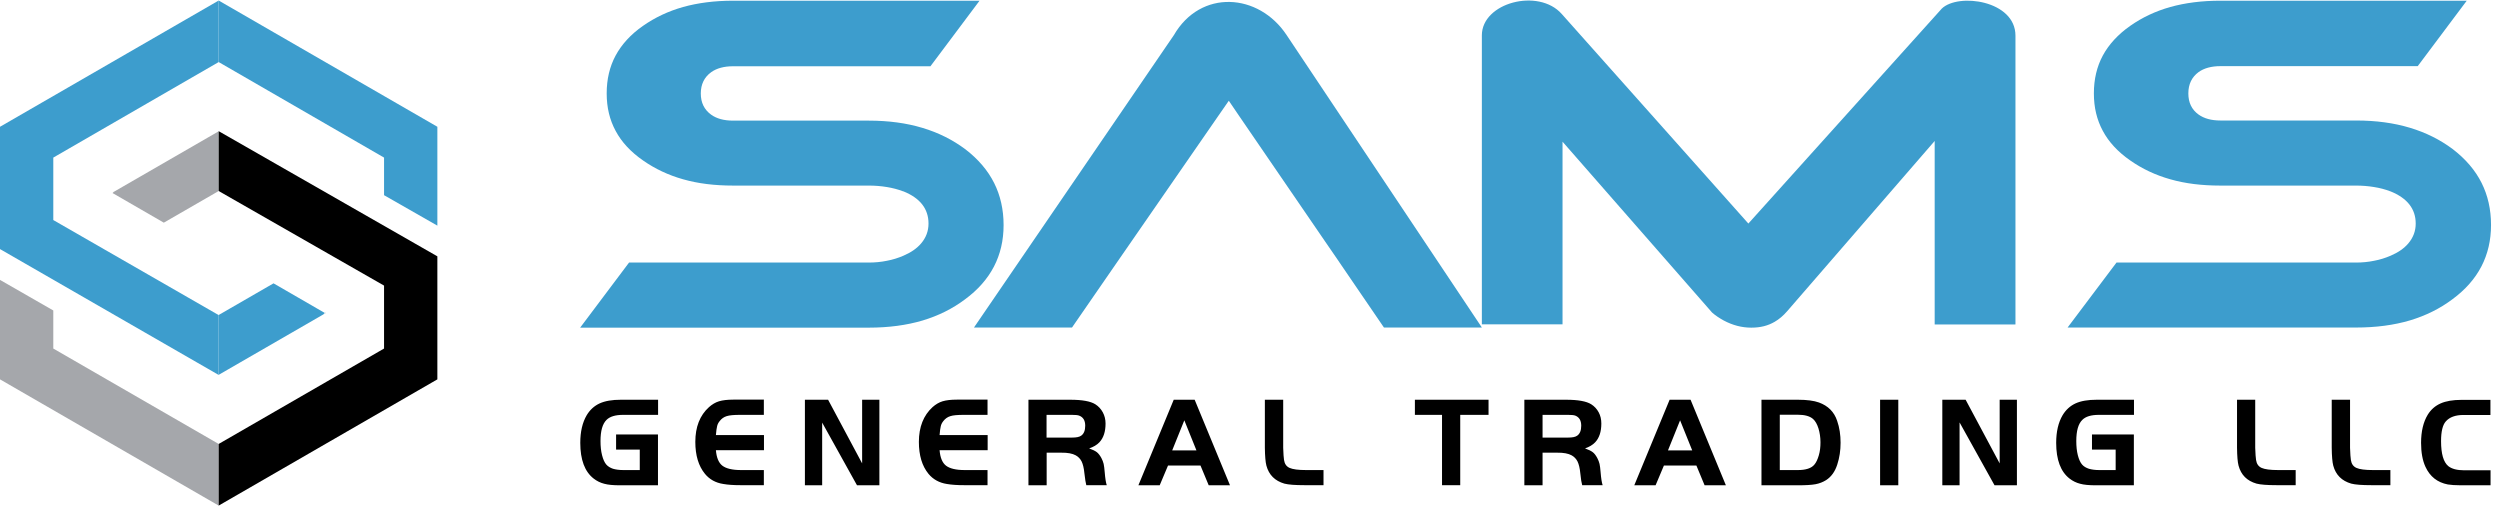
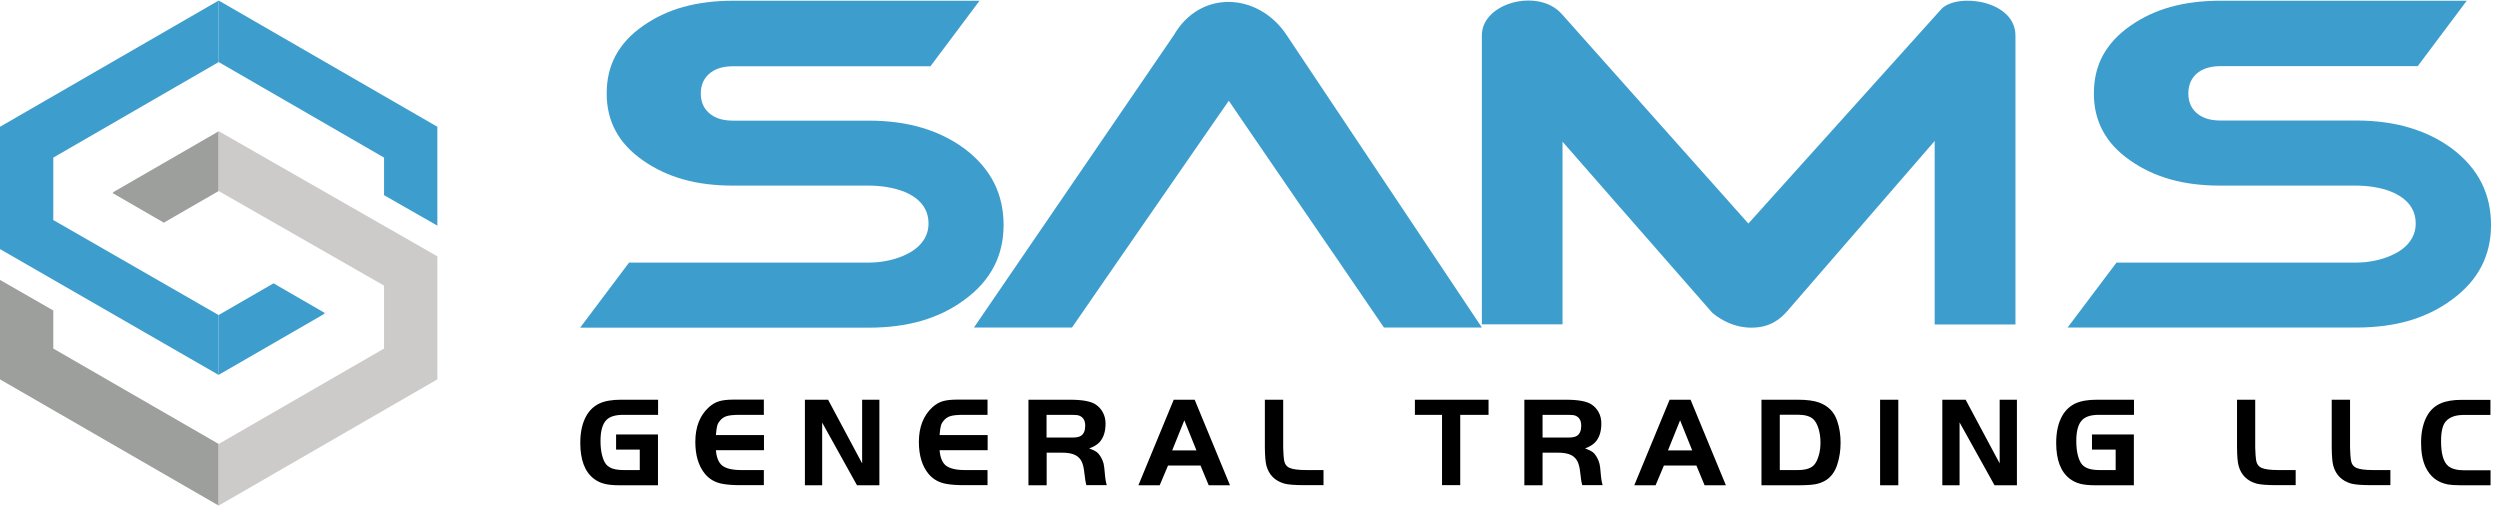
<svg xmlns="http://www.w3.org/2000/svg" width="163" height="33" viewBox="0 0 163 33" fill="none">
-   <path d="M21.208 20.382C21.208 20.382 21.184 20.406 21.177 20.413L21.208 20.429V20.382Z" fill="#414142" />
+   <path d="M21.208 20.383C21.208 20.383 21.184 20.406 21.177 20.414L21.208 20.43V20.383Z" fill="#414142" />
  <path d="M3.475 14.347V10.275L14.258 4.046V0.035L0 8.266V12.346V15.286V16.24L14.258 24.447V20.545L3.475 14.347Z" fill="#3D9DCD" />
  <path d="M14.258 20.545V24.439L21.084 20.499C21.084 20.499 21.146 20.445 21.177 20.406L17.834 18.474L14.258 20.538V20.545ZM14.258 0.035V4.046L25.04 10.275V12.726L28.516 14.712V8.266L14.258 0.035Z" fill="#3D9DCD" />
-   <path d="M3.475 22.725V20.243L0 18.249V24.734L14.258 32.965V28.946L3.475 22.725Z" fill="#A5A7AB" />
-   <path d="M7.431 12.493C7.431 12.493 7.369 12.556 7.338 12.587L10.681 14.518L14.257 12.455V8.561L7.431 12.501V12.493Z" fill="#A5A7AB" />
-   <path d="M28.516 16.713L14.258 8.552V12.454L25.04 18.621V22.725L14.258 28.946V32.965L28.516 24.734V16.713Z" fill="black" />
-   <path d="M40.169 28.328H42.9V31.641H40.417C39.983 31.641 39.641 31.61 39.393 31.54C39.145 31.478 38.912 31.362 38.711 31.206C38.129 30.757 37.834 29.981 37.834 28.872C37.834 28.15 37.974 27.545 38.253 27.072C38.462 26.723 38.742 26.467 39.091 26.304C39.447 26.141 39.905 26.063 40.479 26.063H42.907V27.049H40.619C40.13 27.049 39.766 27.157 39.548 27.374C39.285 27.63 39.153 28.088 39.153 28.755C39.153 29.096 39.184 29.407 39.254 29.678C39.323 29.95 39.416 30.159 39.533 30.291C39.641 30.415 39.789 30.501 39.967 30.563C40.153 30.617 40.378 30.648 40.65 30.648H41.713V29.314H40.169V28.328ZM49.803 26.063V27.049H48.26C47.856 27.049 47.562 27.072 47.375 27.134C47.197 27.188 47.042 27.297 46.918 27.46C46.832 27.568 46.778 27.677 46.755 27.793C46.724 27.902 46.7 28.096 46.677 28.367H49.811V29.352H46.677C46.716 29.833 46.856 30.175 47.096 30.361C47.337 30.547 47.74 30.648 48.314 30.648H49.803V31.633H48.26C47.841 31.633 47.468 31.61 47.158 31.555C46.654 31.478 46.258 31.253 45.964 30.896C45.545 30.384 45.335 29.694 45.335 28.809C45.335 27.84 45.63 27.08 46.227 26.544C46.429 26.366 46.646 26.234 46.879 26.164C47.112 26.094 47.422 26.056 47.81 26.056H49.811L49.803 26.063ZM53.605 27.553V31.641H52.48V26.063H53.992L56.211 30.213V26.063H57.336V31.641H55.877L53.605 27.553ZM64.387 26.063V27.049H62.843C62.44 27.049 62.145 27.072 61.959 27.134C61.781 27.188 61.625 27.297 61.501 27.46C61.416 27.568 61.362 27.677 61.338 27.793C61.307 27.902 61.284 28.096 61.261 28.367H64.395V29.352H61.261C61.3 29.833 61.439 30.175 61.68 30.361C61.92 30.547 62.324 30.648 62.898 30.648H64.387V31.633H62.843C62.424 31.633 62.052 31.61 61.734 31.555C61.238 31.478 60.834 31.253 60.539 30.896C60.12 30.384 59.911 29.694 59.911 28.809C59.911 27.84 60.214 27.08 60.803 26.544C61.005 26.366 61.222 26.234 61.455 26.164C61.688 26.094 61.998 26.056 62.386 26.056H64.387V26.063ZM68.242 29.515V31.641H67.055V26.063H69.778C70.562 26.063 71.105 26.164 71.415 26.358C71.624 26.49 71.787 26.669 71.904 26.886C72.02 27.103 72.082 27.343 72.082 27.615C72.082 28.142 71.95 28.553 71.679 28.84C71.516 29.011 71.291 29.143 71.012 29.236C71.229 29.314 71.392 29.391 71.508 29.477C71.617 29.562 71.718 29.694 71.811 29.864C71.88 29.996 71.927 30.12 71.958 30.245C71.981 30.369 72.012 30.555 72.028 30.795C72.059 31.191 72.106 31.478 72.16 31.633H70.826C70.787 31.501 70.748 31.238 70.701 30.842C70.67 30.516 70.608 30.268 70.523 30.089C70.438 29.919 70.306 29.779 70.135 29.686C69.926 29.57 69.608 29.508 69.197 29.515H68.242ZM68.242 28.53H69.902C70.182 28.53 70.376 28.491 70.492 28.406C70.67 28.282 70.756 28.065 70.756 27.755C70.756 27.413 70.624 27.196 70.352 27.095C70.259 27.064 70.112 27.049 69.895 27.049H68.235V28.53H68.242ZM74.223 31.641L76.527 26.063H77.892L80.196 31.641H78.808L78.272 30.353H76.155L75.612 31.641H74.223ZM77.218 27.405L76.426 29.368H78.009L77.218 27.405ZM82.477 26.063H83.664V29.197C83.679 29.593 83.695 29.857 83.718 29.989C83.757 30.245 83.873 30.415 84.083 30.508C84.292 30.601 84.649 30.648 85.161 30.648H86.293V31.633H85.037C84.447 31.633 84.013 31.602 83.741 31.532C83.129 31.354 82.733 30.966 82.57 30.361C82.508 30.128 82.477 29.74 82.469 29.19V26.056L82.477 26.063ZM94.02 27.049H92.251V26.063H97.053V27.049H95.207V31.633H94.02V27.049ZM100.575 29.515V31.641H99.388V26.063H102.11C102.894 26.063 103.437 26.164 103.747 26.358C103.957 26.49 104.12 26.669 104.236 26.886C104.352 27.103 104.407 27.343 104.407 27.615C104.407 28.142 104.275 28.553 104.003 28.84C103.84 29.011 103.615 29.143 103.344 29.236C103.561 29.314 103.724 29.391 103.84 29.477C103.957 29.562 104.05 29.694 104.143 29.864C104.213 29.996 104.259 30.12 104.29 30.245C104.314 30.369 104.345 30.555 104.36 30.795C104.391 31.191 104.438 31.478 104.492 31.633H103.158C103.119 31.501 103.072 31.238 103.034 30.842C103.003 30.516 102.94 30.268 102.855 30.089C102.77 29.919 102.638 29.779 102.467 29.686C102.258 29.57 101.94 29.508 101.529 29.515H100.575ZM100.575 28.53H102.242C102.522 28.53 102.716 28.491 102.832 28.406C103.01 28.282 103.096 28.065 103.096 27.755C103.096 27.413 102.964 27.196 102.7 27.095C102.607 27.064 102.452 27.049 102.242 27.049H100.575V28.53ZM106.555 31.641L108.859 26.063H110.225L112.528 31.641H111.14L110.605 30.353H108.487L107.944 31.641H106.555ZM109.542 27.405L108.751 29.368H110.333L109.542 27.405ZM114.856 26.063H117.222C117.811 26.063 118.269 26.125 118.595 26.242C119.192 26.459 119.588 26.855 119.781 27.436C119.937 27.879 120.006 28.36 120.006 28.864C120.006 29.368 119.937 29.841 119.789 30.291C119.642 30.749 119.401 31.082 119.068 31.3C118.858 31.431 118.626 31.524 118.37 31.571C118.114 31.618 117.734 31.641 117.214 31.641H114.848V26.063H114.856ZM116.042 27.049V30.648H117.222C117.734 30.648 118.098 30.532 118.292 30.299C118.416 30.159 118.509 29.95 118.587 29.686C118.664 29.422 118.695 29.143 118.695 28.84C118.695 28.515 118.649 28.212 118.564 27.933C118.478 27.661 118.362 27.452 118.214 27.32C118.005 27.134 117.671 27.041 117.222 27.041H116.042V27.049ZM122.582 26.063H123.769V31.641H122.582V26.063ZM127.764 27.553V31.641H126.639V26.063H128.159L130.378 30.213V26.063H131.503V31.641H130.044L127.771 27.553H127.764ZM136.397 28.328H139.128V31.641H136.646C136.211 31.641 135.87 31.61 135.622 31.54C135.374 31.478 135.141 31.362 134.939 31.206C134.357 30.757 134.063 29.981 134.063 28.872C134.063 28.15 134.202 27.545 134.481 27.072C134.691 26.723 134.97 26.467 135.319 26.304C135.676 26.141 136.134 26.063 136.708 26.063H139.136V27.049H136.84C136.343 27.049 135.986 27.157 135.769 27.374C135.505 27.63 135.374 28.088 135.374 28.755C135.374 29.096 135.405 29.407 135.474 29.678C135.544 29.95 135.637 30.159 135.754 30.291C135.862 30.415 136.01 30.501 136.196 30.563C136.382 30.617 136.607 30.648 136.878 30.648H137.941V29.314H136.397V28.328ZM145.854 26.063H147.04V29.197C147.056 29.593 147.071 29.857 147.095 29.989C147.133 30.245 147.25 30.415 147.459 30.508C147.669 30.601 148.026 30.648 148.545 30.648H149.678V31.633H148.421C147.832 31.633 147.397 31.602 147.126 31.532C146.505 31.354 146.117 30.966 145.954 30.361C145.892 30.128 145.861 29.74 145.854 29.19V26.056V26.063ZM152.036 26.063H153.223V29.197C153.238 29.593 153.254 29.857 153.277 29.989C153.316 30.245 153.432 30.415 153.642 30.508C153.844 30.601 154.208 30.648 154.72 30.648H155.853V31.633H154.596C154.006 31.633 153.572 31.602 153.3 31.532C152.688 31.354 152.292 30.966 152.129 30.361C152.067 30.128 152.036 29.74 152.028 29.19V26.056L152.036 26.063ZM162.384 30.656V31.641H160.445C160.08 31.641 159.793 31.618 159.599 31.587C158.917 31.455 158.436 31.075 158.141 30.439C157.947 30.02 157.854 29.492 157.854 28.872C157.854 28.127 158.001 27.514 158.288 27.041C158.498 26.7 158.777 26.459 159.126 26.304C159.475 26.149 159.933 26.071 160.491 26.071H162.376V27.056H160.623C160.096 27.056 159.708 27.196 159.46 27.483C159.258 27.716 159.157 28.142 159.157 28.763C159.157 29.585 159.312 30.128 159.63 30.392C159.855 30.57 160.197 30.663 160.67 30.663H162.376L162.384 30.656Z" fill="black" />
-   <path fill-rule="evenodd" clip-rule="evenodd" d="M60.671 4.312L63.867 0.046H47.794C46.6 0.046 45.514 0.185 44.536 0.457C43.574 0.728 42.706 1.139 41.93 1.682C41.123 2.241 40.533 2.893 40.138 3.622C39.75 4.343 39.556 5.165 39.556 6.089C39.556 7.012 39.75 7.811 40.138 8.532C40.526 9.261 41.123 9.905 41.93 10.464C42.706 11.007 43.574 11.418 44.536 11.689C45.514 11.969 46.6 12.1 47.794 12.1H56.638C57.041 12.1 57.437 12.131 57.817 12.194C58.197 12.255 58.553 12.349 58.879 12.473H58.895C59.996 12.915 60.539 13.621 60.539 14.575C60.539 15.064 60.377 15.498 60.051 15.878C59.779 16.196 59.399 16.46 58.91 16.669C58.569 16.817 58.204 16.933 57.824 17.003C57.444 17.081 57.049 17.119 56.638 17.119H41.014L37.826 21.363H56.638C57.933 21.363 59.104 21.207 60.151 20.897C61.183 20.587 62.106 20.129 62.921 19.516C64.596 18.283 65.434 16.669 65.434 14.676C65.434 13.66 65.225 12.744 64.821 11.938C64.41 11.115 63.782 10.378 62.944 9.734C62.114 9.114 61.183 8.648 60.144 8.338C59.089 8.02 57.925 7.865 56.638 7.865H47.794C47.197 7.865 46.724 7.733 46.367 7.477C45.917 7.151 45.692 6.694 45.692 6.096C45.692 5.499 45.917 5.034 46.367 4.708C46.724 4.452 47.205 4.32 47.794 4.32H60.671V4.312Z" fill="#3D9DCD" />
+   <path d="M3.475 22.726V20.244L0 18.25V24.735L14.258 32.965V28.947L3.475 22.726Z" fill="#9C9F9C" />
+   <path d="M7.431 12.493C7.431 12.493 7.369 12.556 7.338 12.587L10.681 14.518L14.257 12.455V8.561L7.431 12.501V12.493Z" fill="#9C9F9C" />
+   <path d="M28.516 16.713L14.258 8.553V12.455L25.04 18.622V22.725L14.258 28.947V32.965L28.516 24.734V16.713Z" fill="#CDCACA" />
+   <path d="M40.169 28.328H42.9V31.64H40.417C39.983 31.64 39.641 31.609 39.393 31.539C39.145 31.477 38.912 31.361 38.711 31.206C38.129 30.756 37.834 29.98 37.834 28.871C37.834 28.149 37.974 27.544 38.253 27.071C38.462 26.722 38.742 26.466 39.091 26.303C39.447 26.14 39.905 26.062 40.479 26.062H42.907V27.048H40.619C40.13 27.048 39.766 27.156 39.548 27.373C39.285 27.629 39.153 28.087 39.153 28.754C39.153 29.096 39.184 29.406 39.254 29.677C39.323 29.949 39.416 30.158 39.533 30.29C39.641 30.414 39.789 30.5 39.967 30.562C40.153 30.616 40.378 30.647 40.65 30.647H41.713V29.313H40.169V28.328ZM49.803 26.062V27.048H48.26C47.856 27.048 47.562 27.071 47.375 27.133C47.197 27.187 47.042 27.296 46.918 27.459C46.832 27.567 46.778 27.676 46.755 27.792C46.724 27.901 46.7 28.095 46.677 28.366H49.811V29.352H46.677C46.716 29.832 46.856 30.174 47.096 30.36C47.337 30.546 47.74 30.647 48.314 30.647H49.803V31.632H48.26C47.841 31.632 47.468 31.609 47.158 31.555C46.654 31.477 46.258 31.252 45.964 30.895C45.545 30.383 45.335 29.693 45.335 28.808C45.335 27.839 45.63 27.079 46.227 26.543C46.429 26.365 46.646 26.233 46.879 26.163C47.112 26.093 47.422 26.055 47.81 26.055H49.811L49.803 26.062ZM53.605 27.552V31.64H52.48V26.062H53.992L56.211 30.213V26.062H57.336V31.64H55.877L53.605 27.552ZM64.387 26.062V27.048H62.843C62.44 27.048 62.145 27.071 61.959 27.133C61.781 27.187 61.625 27.296 61.501 27.459C61.416 27.567 61.362 27.676 61.338 27.792C61.307 27.901 61.284 28.095 61.261 28.366H64.395V29.352H61.261C61.3 29.832 61.439 30.174 61.68 30.36C61.92 30.546 62.324 30.647 62.898 30.647H64.387V31.632H62.843C62.424 31.632 62.052 31.609 61.734 31.555C61.238 31.477 60.834 31.252 60.539 30.895C60.12 30.383 59.911 29.693 59.911 28.808C59.911 27.839 60.214 27.079 60.803 26.543C61.005 26.365 61.222 26.233 61.455 26.163C61.688 26.093 61.998 26.055 62.386 26.055H64.387V26.062ZM68.242 29.514V31.64H67.055V26.062H69.778C70.562 26.062 71.105 26.163 71.415 26.357C71.624 26.489 71.787 26.668 71.904 26.885C72.02 27.102 72.082 27.342 72.082 27.614C72.082 28.141 71.95 28.552 71.679 28.84C71.516 29.01 71.291 29.142 71.012 29.235C71.229 29.313 71.392 29.39 71.508 29.476C71.617 29.561 71.718 29.693 71.811 29.863C71.88 29.995 71.927 30.119 71.958 30.244C71.981 30.368 72.012 30.554 72.028 30.794C72.059 31.19 72.106 31.477 72.16 31.632H70.826C70.787 31.5 70.748 31.236 70.701 30.841C70.67 30.515 70.608 30.267 70.523 30.088C70.438 29.918 70.306 29.778 70.135 29.685C69.926 29.569 69.608 29.507 69.197 29.514H68.242ZM68.242 28.529H69.902C70.182 28.529 70.376 28.491 70.492 28.405C70.67 28.281 70.756 28.064 70.756 27.753C70.756 27.412 70.624 27.195 70.352 27.094C70.259 27.063 70.112 27.048 69.895 27.048H68.235V28.529H68.242ZM74.223 31.64L76.527 26.062H77.892L80.196 31.64H78.808L78.272 30.352H76.155L75.612 31.64H74.223ZM77.218 27.404L76.426 29.367H78.009L77.218 27.404ZM82.477 26.062H83.664V29.196C83.679 29.592 83.695 29.856 83.718 29.988C83.757 30.244 83.873 30.414 84.083 30.507C84.292 30.6 84.649 30.647 85.161 30.647H86.293V31.632H85.037C84.447 31.632 84.013 31.601 83.741 31.531C83.129 31.353 82.733 30.965 82.57 30.36C82.508 30.127 82.477 29.739 82.469 29.189V26.055L82.477 26.062ZM94.02 27.048H92.251V26.062H97.053V27.048H95.207V31.632H94.02V27.048ZM100.575 29.514V31.64H99.388V26.062H102.11C102.894 26.062 103.437 26.163 103.747 26.357C103.957 26.489 104.12 26.668 104.236 26.885C104.352 27.102 104.407 27.342 104.407 27.614C104.407 28.141 104.275 28.552 104.003 28.84C103.84 29.01 103.615 29.142 103.344 29.235C103.561 29.313 103.724 29.39 103.84 29.476C103.957 29.561 104.05 29.693 104.143 29.863C104.213 29.995 104.259 30.119 104.29 30.244C104.314 30.368 104.345 30.554 104.36 30.794C104.391 31.19 104.438 31.477 104.492 31.632H103.158C103.119 31.5 103.072 31.236 103.034 30.841C103.003 30.515 102.94 30.267 102.855 30.088C102.77 29.918 102.638 29.778 102.467 29.685C102.258 29.569 101.94 29.507 101.529 29.514H100.575ZM100.575 28.529H102.242C102.522 28.529 102.716 28.491 102.832 28.405C103.01 28.281 103.096 28.064 103.096 27.753C103.096 27.412 102.964 27.195 102.7 27.094C102.607 27.063 102.452 27.048 102.242 27.048H100.575V28.529ZM106.555 31.64L108.859 26.062H110.225L112.528 31.64H111.14L110.605 30.352H108.487L107.944 31.64H106.555ZM109.542 27.404L108.751 29.367H110.333L109.542 27.404ZM114.856 26.062H117.222C117.811 26.062 118.269 26.125 118.595 26.241C119.192 26.458 119.588 26.854 119.781 27.436C119.937 27.878 120.006 28.359 120.006 28.863C120.006 29.367 119.937 29.84 119.789 30.29C119.642 30.748 119.401 31.081 119.068 31.299C118.858 31.43 118.626 31.523 118.37 31.57C118.114 31.617 117.734 31.64 117.214 31.64H114.848V26.062H114.856ZM116.042 27.048V30.647H117.222C117.734 30.647 118.098 30.531 118.292 30.298C118.416 30.158 118.509 29.949 118.587 29.685C118.664 29.421 118.695 29.142 118.695 28.84C118.695 28.514 118.649 28.211 118.564 27.932C118.478 27.66 118.362 27.451 118.214 27.319C118.005 27.133 117.671 27.04 117.222 27.04H116.042V27.048ZM122.582 26.062H123.769V31.64H122.582V26.062ZM127.764 27.552V31.64H126.639V26.062H128.159L130.378 30.213V26.062H131.503V31.64H130.044L127.771 27.552H127.764ZM136.397 28.328H139.128V31.64H136.646C136.211 31.64 135.87 31.609 135.622 31.539C135.374 31.477 135.141 31.361 134.939 31.206C134.357 30.756 134.063 29.98 134.063 28.871C134.063 28.149 134.202 27.544 134.481 27.071C134.691 26.722 134.97 26.466 135.319 26.303C135.676 26.14 136.134 26.062 136.708 26.062H139.136V27.048H136.84C136.343 27.048 135.986 27.156 135.769 27.373C135.505 27.629 135.374 28.087 135.374 28.754C135.374 29.096 135.405 29.406 135.474 29.677C135.544 29.949 135.637 30.158 135.754 30.29C135.862 30.414 136.01 30.5 136.196 30.562C136.382 30.616 136.607 30.647 136.878 30.647H137.941V29.313H136.397V28.328ZM145.854 26.062H147.04V29.196C147.056 29.592 147.071 29.856 147.095 29.988C147.133 30.244 147.25 30.414 147.459 30.507C147.669 30.6 148.026 30.647 148.545 30.647H149.678V31.632H148.421C147.832 31.632 147.397 31.601 147.126 31.531C146.505 31.353 146.117 30.965 145.954 30.36C145.892 30.127 145.861 29.739 145.854 29.189V26.055V26.062ZM152.036 26.062H153.223V29.196C153.238 29.592 153.254 29.856 153.277 29.988C153.316 30.244 153.432 30.414 153.642 30.507C153.844 30.6 154.208 30.647 154.72 30.647H155.853V31.632H154.596C154.006 31.632 153.572 31.601 153.3 31.531C152.688 31.353 152.292 30.965 152.129 30.36C152.067 30.127 152.036 29.739 152.028 29.189V26.055L152.036 26.062ZM162.384 30.655V31.64H160.445C160.08 31.64 159.793 31.617 159.599 31.586C158.917 31.454 158.436 31.074 158.141 30.438C157.947 30.019 157.854 29.491 157.854 28.871C157.854 28.126 158.001 27.513 158.288 27.04C158.498 26.698 158.777 26.458 159.126 26.303C159.475 26.148 159.933 26.07 160.491 26.07H162.376V27.055H160.623C160.096 27.055 159.708 27.195 159.46 27.482C159.258 27.715 159.157 28.141 159.157 28.762C159.157 29.584 159.312 30.127 159.63 30.391C159.855 30.569 160.197 30.663 160.67 30.663H162.376L162.384 30.655Z" fill="black" />
+   <path fill-rule="evenodd" clip-rule="evenodd" d="M60.671 4.313L63.867 0.047H47.794C46.6 0.047 45.514 0.187 44.536 0.458C43.574 0.73 42.706 1.141 41.93 1.684C41.123 2.242 40.533 2.894 40.138 3.623C39.75 4.344 39.556 5.167 39.556 6.09C39.556 7.013 39.75 7.812 40.138 8.533C40.526 9.262 41.123 9.906 41.93 10.465C42.706 11.008 43.574 11.419 44.536 11.691C45.514 11.97 46.6 12.102 47.794 12.102H56.638C57.041 12.102 57.437 12.133 57.817 12.195C58.197 12.257 58.553 12.35 58.879 12.474H58.895C59.996 12.916 60.539 13.622 60.539 14.576C60.539 15.065 60.377 15.499 60.051 15.879C59.779 16.197 59.399 16.461 58.91 16.671C58.569 16.818 58.204 16.934 57.824 17.004C57.444 17.082 57.049 17.121 56.638 17.121H41.014L37.826 21.364H56.638C57.933 21.364 59.104 21.209 60.151 20.898C61.183 20.588 62.106 20.13 62.921 19.517C64.596 18.284 65.434 16.671 65.434 14.677C65.434 13.661 65.225 12.745 64.821 11.939C64.41 11.117 63.782 10.38 62.944 9.736C62.114 9.115 61.183 8.65 60.144 8.339C59.089 8.021 57.925 7.866 56.638 7.866H47.794C47.197 7.866 46.724 7.734 46.367 7.478C45.917 7.152 45.692 6.695 45.692 6.098C45.692 5.5 45.917 5.035 46.367 4.709C46.724 4.453 47.205 4.321 47.794 4.321H60.671V4.313Z" fill="#3D9DCD" />
  <path fill-rule="evenodd" clip-rule="evenodd" d="M131.408 21.145V2.326C131.408 0.022 127.677 -0.474 126.607 0.558L113.993 14.575L101.822 0.907C100.302 -0.8 96.617 0.177 96.617 2.303V21.145H101.877V9.238L111.627 20.377C111.837 20.564 112.093 20.734 112.388 20.897C112.969 21.207 113.567 21.363 114.18 21.363C114.792 21.363 115.266 21.238 115.708 20.982C116.003 20.812 116.274 20.579 116.522 20.292L126.141 9.191V21.153H131.401L131.408 21.145Z" fill="#3D9DCD" />
-   <path fill-rule="evenodd" clip-rule="evenodd" d="M157.636 4.312L160.832 0.046H144.759C143.565 0.046 142.479 0.185 141.501 0.457C140.539 0.728 139.67 1.139 138.895 1.682C138.096 2.241 137.498 2.893 137.103 3.622C136.715 4.343 136.521 5.165 136.521 6.089C136.521 7.012 136.715 7.811 137.103 8.532C137.491 9.261 138.088 9.905 138.895 10.464C139.67 11.007 140.539 11.418 141.501 11.689C142.479 11.969 143.565 12.1 144.759 12.1H153.602C154.006 12.1 154.401 12.131 154.782 12.194C155.169 12.255 155.526 12.349 155.844 12.473H155.852C156.954 12.915 157.504 13.621 157.504 14.575C157.504 15.064 157.341 15.498 157.016 15.878C156.744 16.196 156.364 16.46 155.875 16.669C155.534 16.817 155.169 16.933 154.789 17.003C154.409 17.081 154.014 17.119 153.61 17.119H137.995L134.807 21.355H153.618C154.913 21.355 156.085 21.2 157.132 20.889C158.164 20.579 159.087 20.121 159.901 19.509C161.577 18.275 162.415 16.662 162.415 14.668C162.415 13.652 162.205 12.736 161.802 11.93C161.391 11.107 160.762 10.37 159.925 9.727C159.095 9.106 158.164 8.641 157.124 8.33C156.069 8.012 154.906 7.857 153.618 7.857H144.775C144.177 7.857 143.704 7.725 143.347 7.469C142.897 7.144 142.68 6.686 142.68 6.089C142.68 5.491 142.905 5.026 143.347 4.7C143.704 4.444 144.185 4.312 144.775 4.312H157.652H157.636Z" fill="#3D9DCD" />
-   <path fill-rule="evenodd" clip-rule="evenodd" d="M87.332 17.104L86.409 15.762L80.762 7.516L80.118 6.569L79.466 7.508L72.834 17.096L69.894 21.355H63.502L76.534 2.295C78.279 -0.722 82.065 -0.466 83.888 2.287L96.618 21.355H90.233L87.324 17.096L87.332 17.104Z" fill="#3D9DCD" />
+   <path fill-rule="evenodd" clip-rule="evenodd" d="M157.636 4.313L160.832 0.047H144.759C143.565 0.047 142.479 0.187 141.501 0.458C140.539 0.73 139.67 1.141 138.895 1.684C138.096 2.242 137.498 2.894 137.103 3.623C136.715 4.344 136.521 5.167 136.521 6.09C136.521 7.013 136.715 7.812 137.103 8.533C137.491 9.262 138.088 9.906 138.895 10.465C139.67 11.008 140.539 11.419 141.501 11.691C142.479 11.97 143.565 12.102 144.759 12.102H153.602C154.006 12.102 154.401 12.133 154.782 12.195C155.169 12.257 155.526 12.35 155.844 12.474H155.852C156.954 12.916 157.504 13.622 157.504 14.576C157.504 15.065 157.341 15.499 157.016 15.879C156.744 16.197 156.364 16.461 155.875 16.671C155.534 16.818 155.169 16.934 154.789 17.004C154.409 17.082 154.014 17.121 153.61 17.121H137.995L134.807 21.356H153.618C154.913 21.356 156.085 21.201 157.132 20.891C158.164 20.58 159.087 20.123 159.901 19.51C161.577 18.276 162.415 16.663 162.415 14.669C162.415 13.653 162.205 12.738 161.802 11.931C161.391 11.109 160.762 10.372 159.925 9.728C159.095 9.107 158.164 8.642 157.124 8.332C156.069 8.014 154.906 7.858 153.618 7.858H144.775C144.177 7.858 143.704 7.727 143.347 7.471C142.897 7.145 142.68 6.687 142.68 6.09C142.68 5.492 142.905 5.027 143.347 4.701C143.704 4.445 144.185 4.313 144.775 4.313H157.652H157.636Z" fill="#3D9DCD" />
+   <path fill-rule="evenodd" clip-rule="evenodd" d="M87.332 17.103L86.409 15.761L80.762 7.515L80.118 6.568L79.466 7.507L72.834 17.095L69.894 21.354H63.502L76.534 2.294C78.279 -0.723 82.065 -0.467 83.888 2.286L96.618 21.354H90.233L87.324 17.095L87.332 17.103Z" fill="#3D9DCD" />
</svg>
